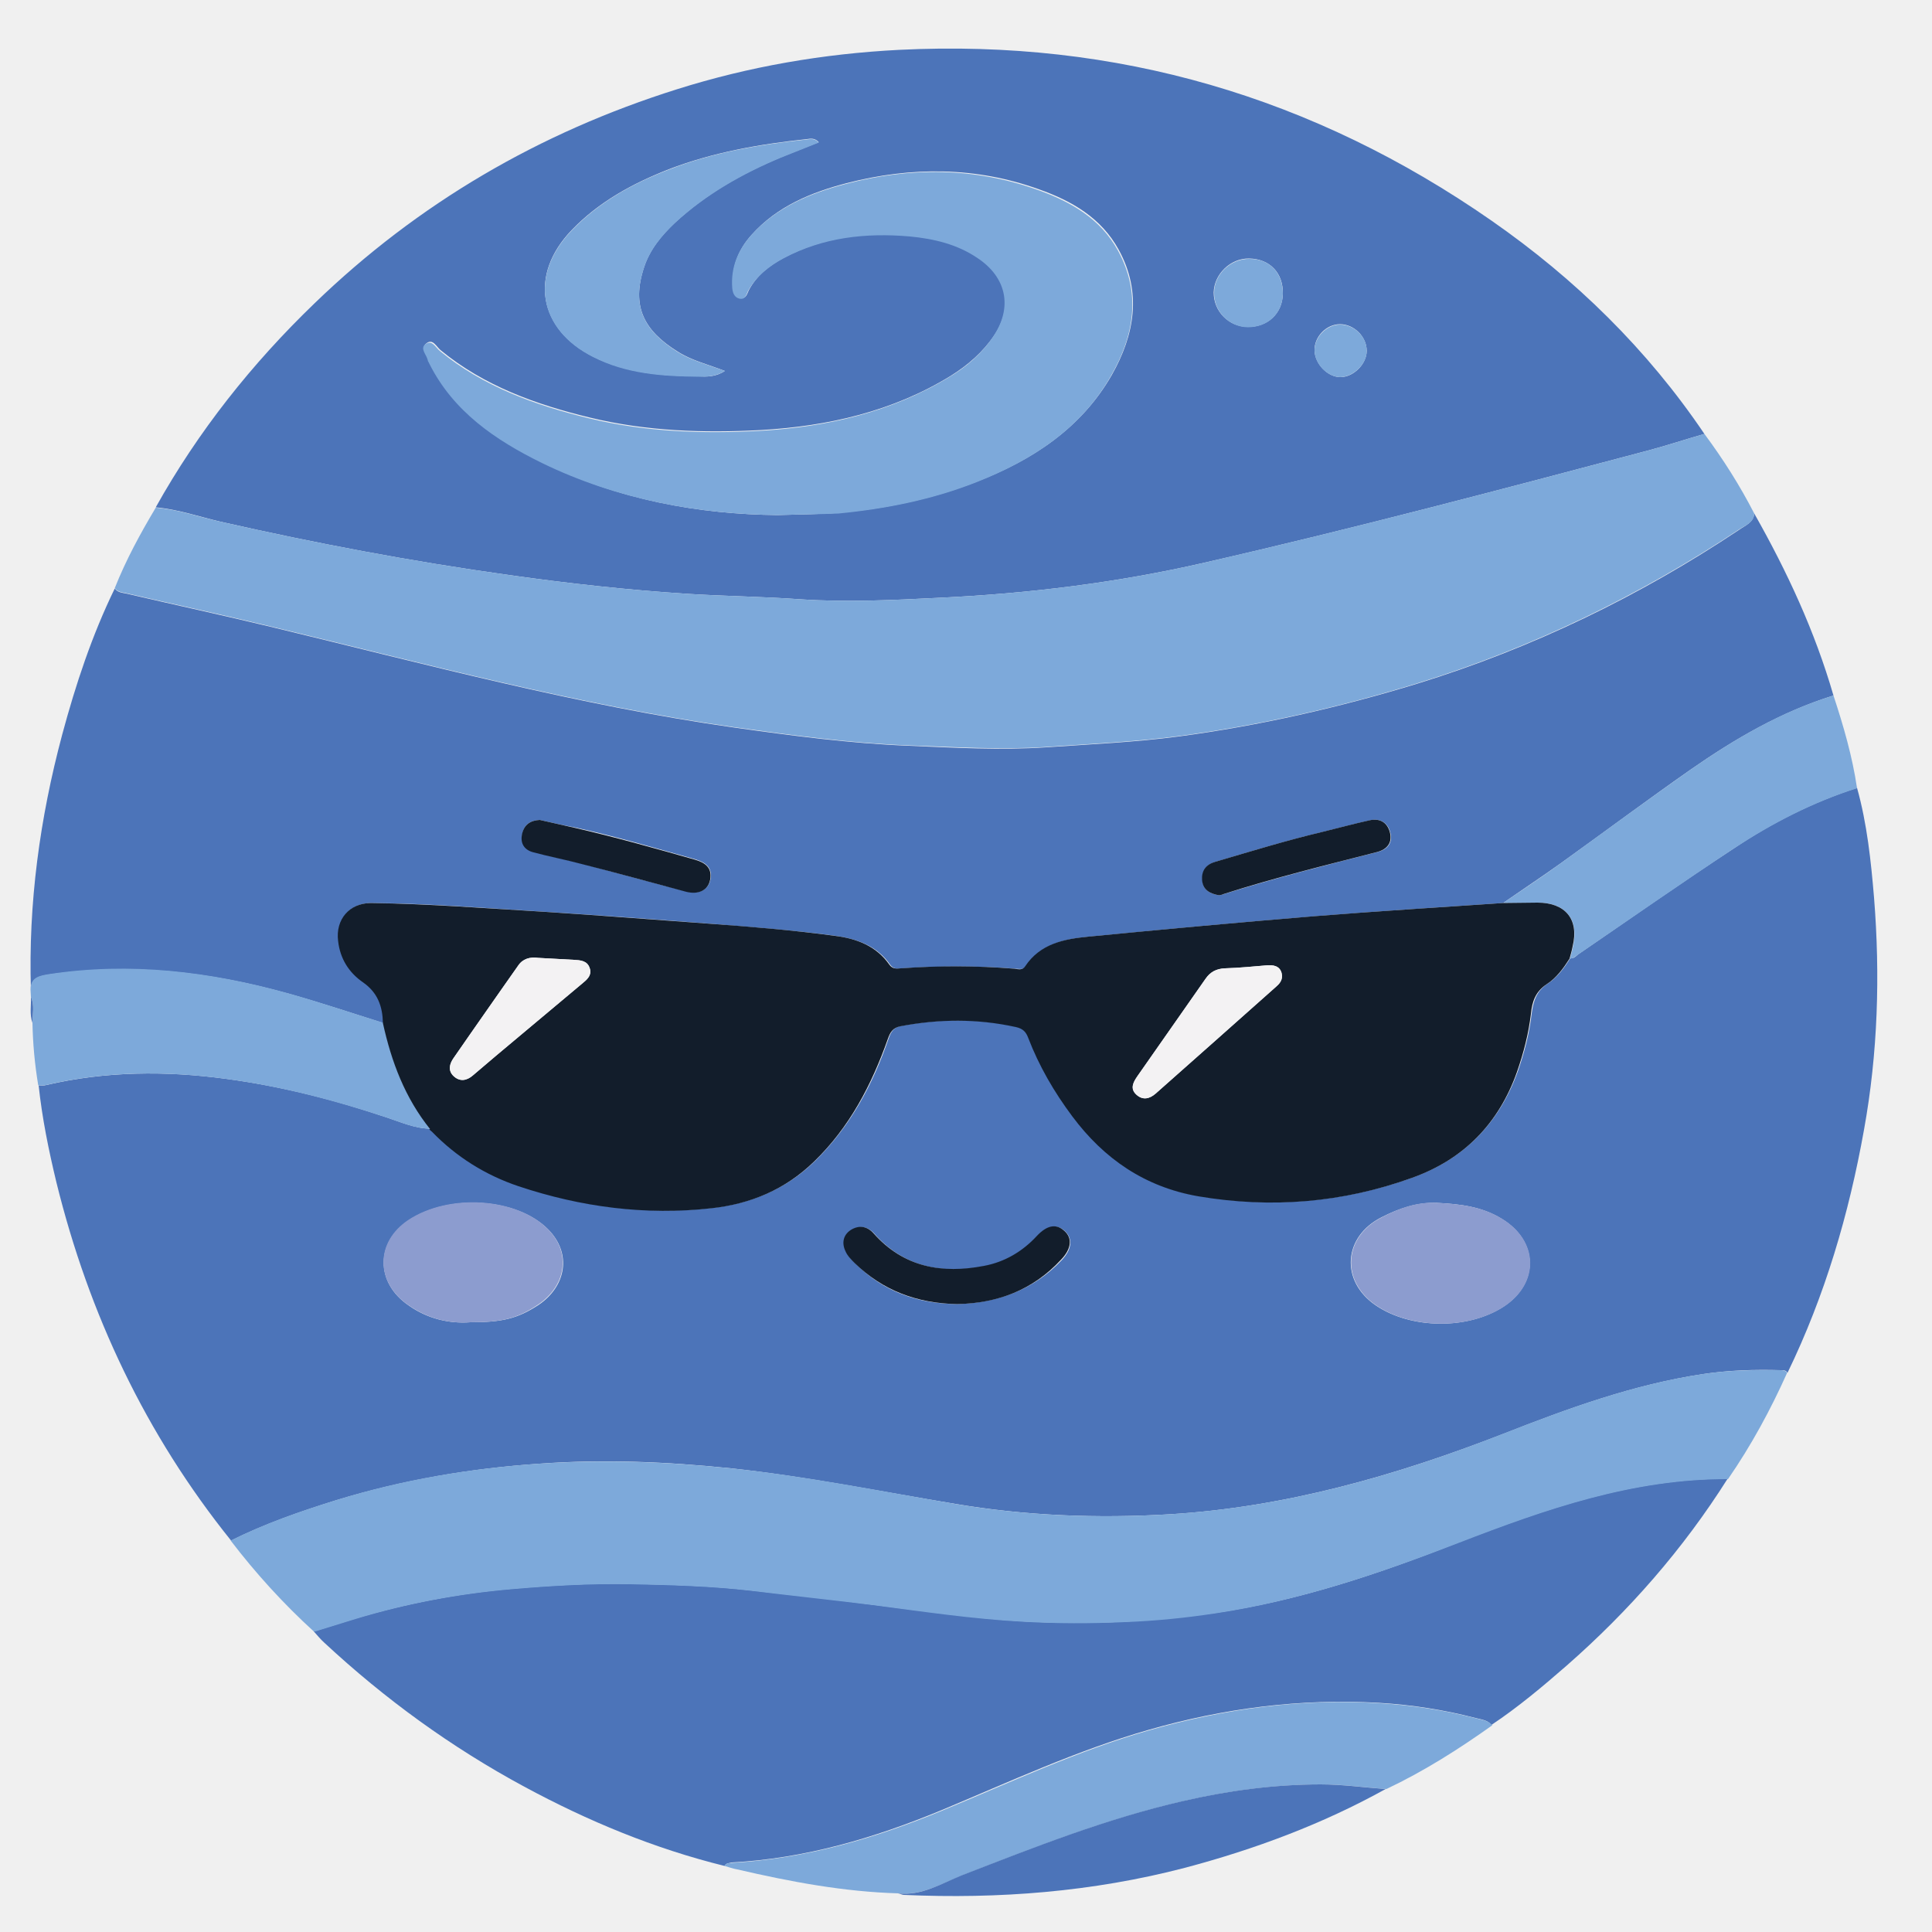
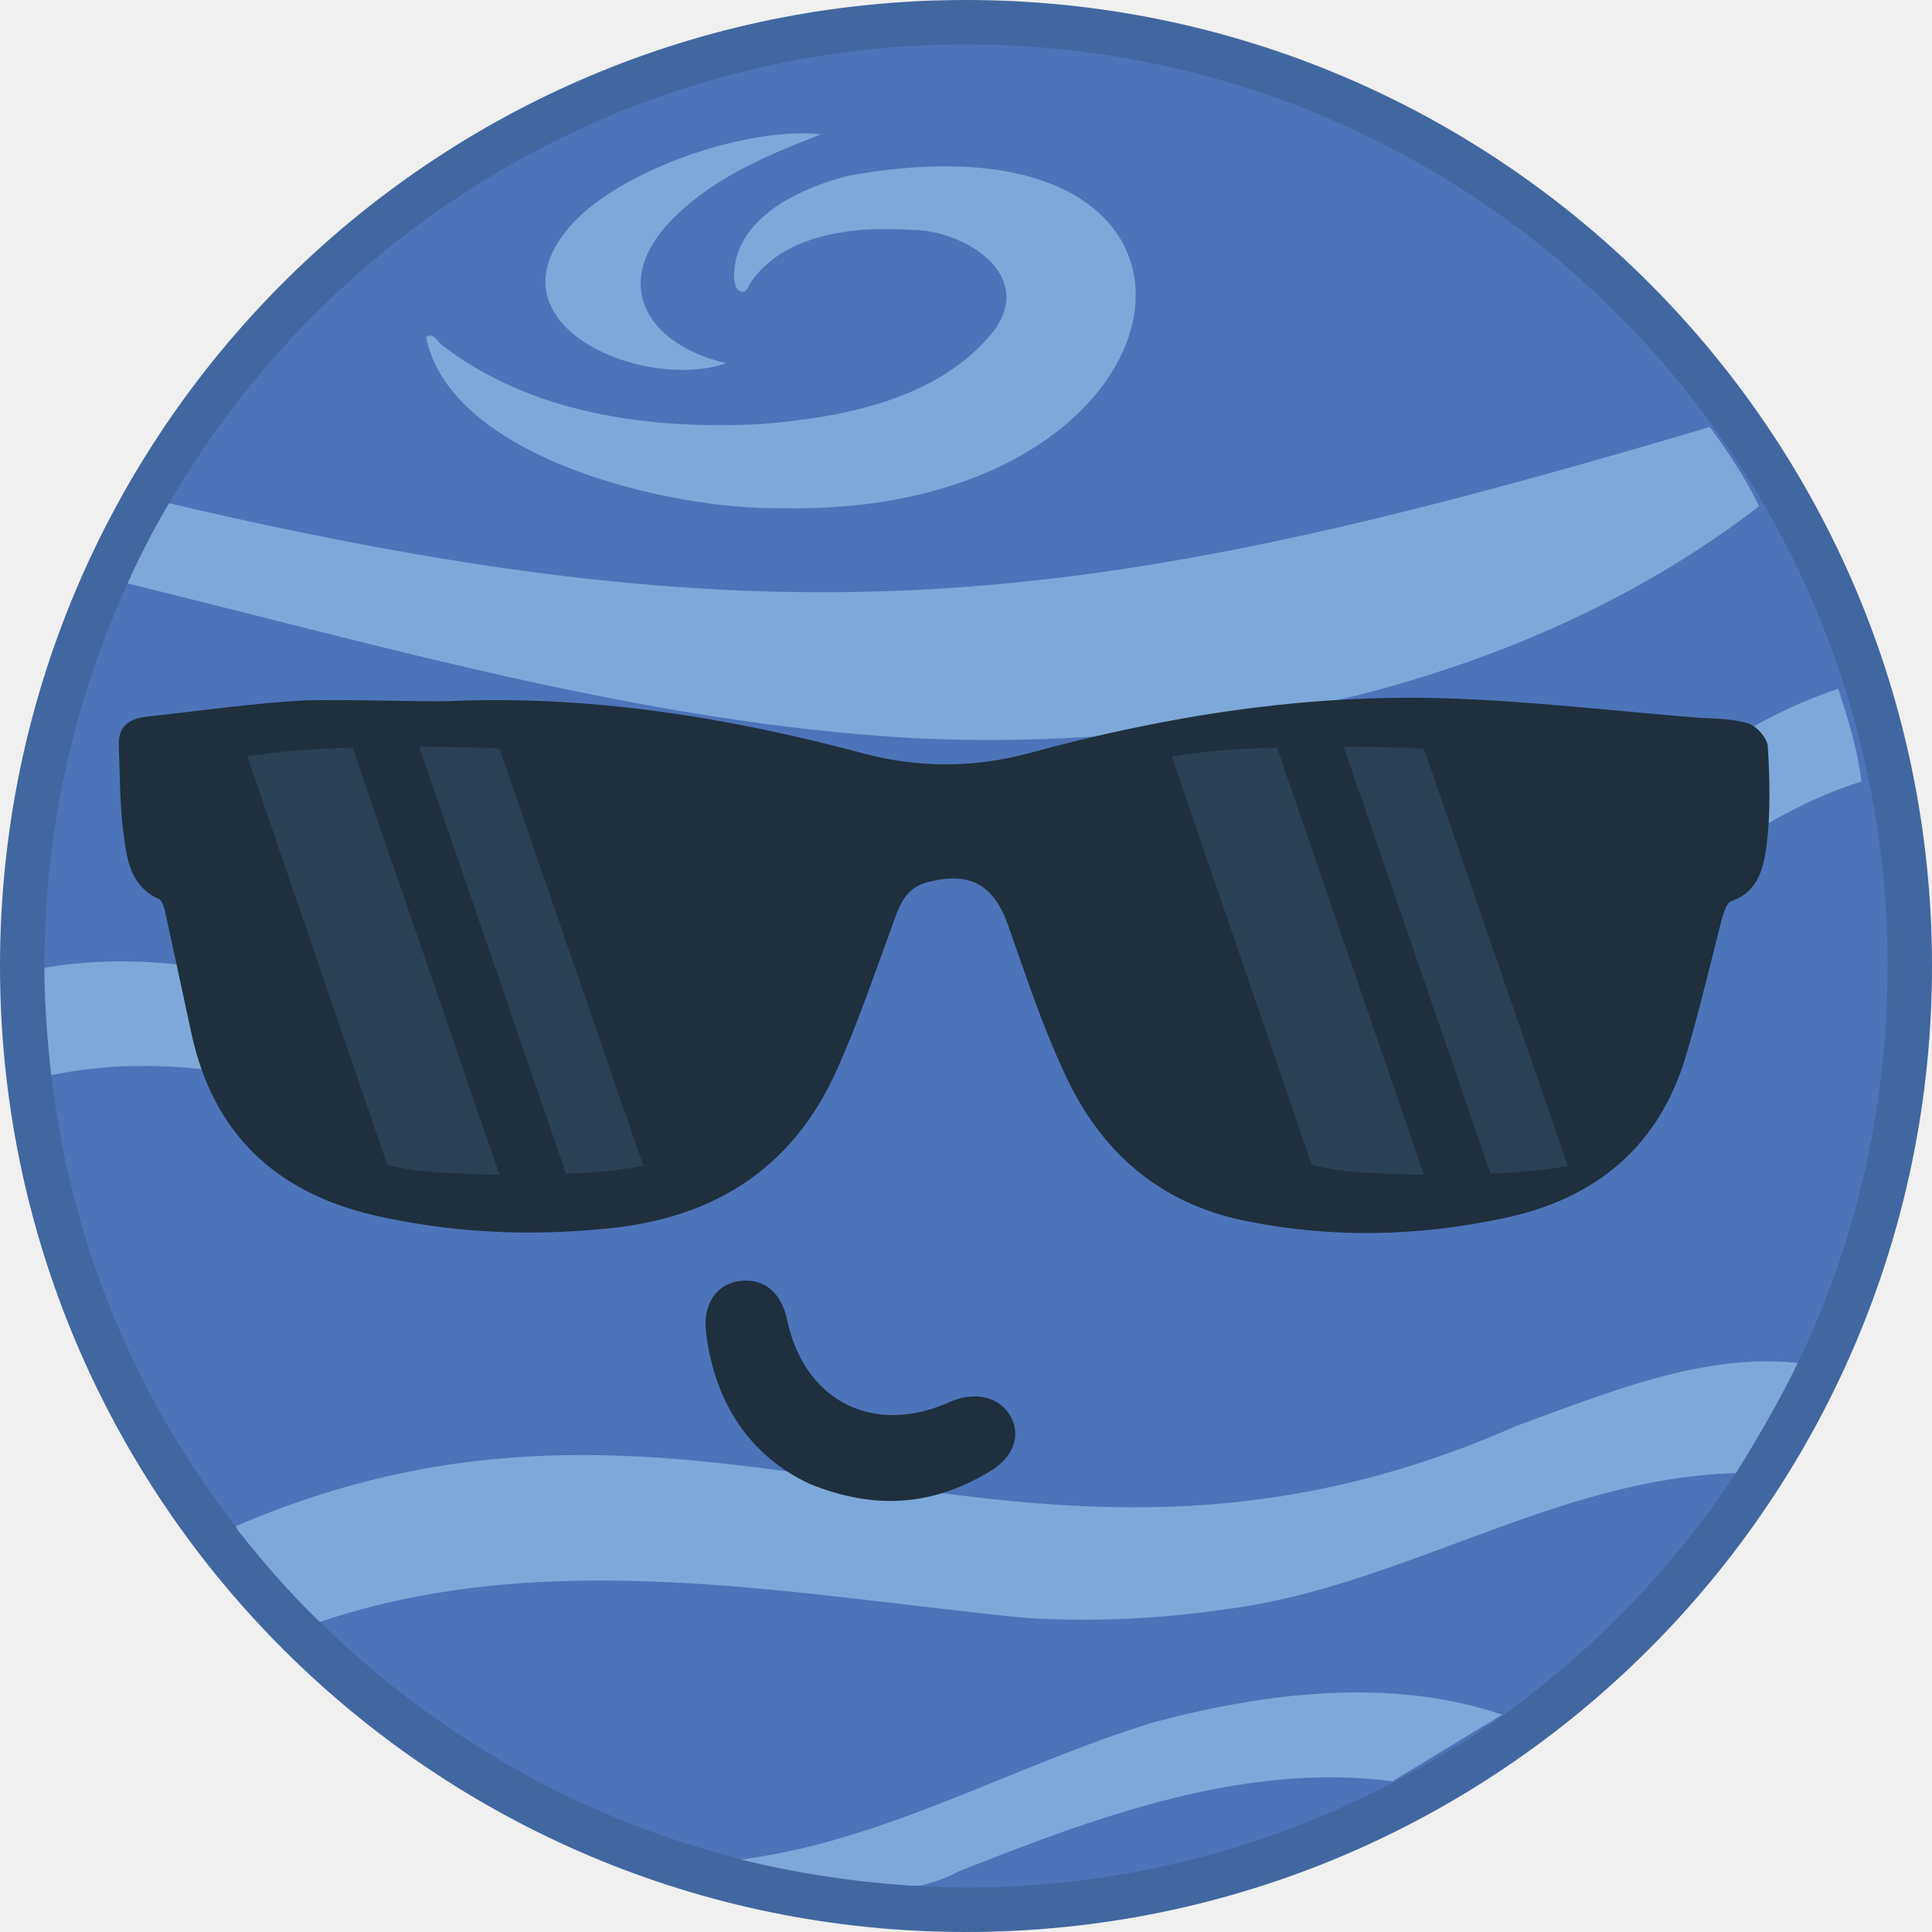
- <svg xmlns="http://www.w3.org/2000/svg" version="1.1" id="Layer_1" x="0px" y="0px" viewBox="0 0 500 500" style="enable-background:new 0 0 500 500;" xml:space="preserve">
+ <svg xmlns="http://www.w3.org/2000/svg" version="1.1" id="Layer_1" x="0px" y="0px" viewBox="0 0 200 200" style="enable-background:new 0 0 200 200;" xml:space="preserve">
  <style type="text/css">
- 	.st0{fill:#5593CE;}
- 	.st1{fill:#F58A21;}
- 	.st2{fill:#FCFBFB;}
- 	.st3{fill:#FECF3F;}
- 	.st4{fill:#F37769;}
- 	.st5{fill:#3E2A15;}
- 	.st6{fill:#FBBC1F;}
- 	.st7{fill:#FED653;}
- 	.st8{fill:#473219;}
- 	.st9{fill:#F69B84;}
- 	.st10{fill:#77D1F3;}
- 	.st11{fill:#61A143;}
- 	.st12{fill:#84C2EA;}
- 	.st13{fill:#F59892;}
- 	.st14{fill:#412F19;}
- 	.st15{fill:#FCFBFA;}
- 	.st16{fill:#E45E39;}
- 	.st17{fill:#C45234;}
- 	.st18{fill:#C45235;}
- 	.st19{fill:#F26C57;}
- 	.st20{fill:#382917;}
- 	.st21{fill:#FDFCFB;}
- 	.st22{fill:#EC8524;}
- 	.st23{fill:#F8B032;}
- 	.st24{fill:#F59B28;}
- 	.st25{fill:#F5856B;}
- 	.st26{fill:#3C2916;}
- 	.st27{fill:#FBFAF9;}
- 	.st28{fill:#67BDC6;}
- 	.st29{fill:#B1DFE5;}
- 	.st30{fill:#9DD5DD;}
- 	.st31{fill:#8BCBD5;}
- 	.st32{fill:#152732;}
- 	.st33{fill:#215D6B;}
- 	.st34{fill:#4C74B9;}
- 	.st35{fill:#7DA9DA;}
- 	.st36{fill:#121D2B;}
- 	.st37{fill:#8C9CCF;}
- 	.st38{fill:#F3F2F3;}
- 	.st39{fill:#B54C33;}
- 	.st40{fill:#D67140;}
- 	.st41{fill:#E88F53;}
- 	.st42{fill:#F8AD71;}
- 	.st43{fill:#28201B;}
- 	.st44{fill:#FCC330;}
- 	.st45{fill:#FDDC65;}
- 	.st46{fill:#F7A280;}
- 	.st47{fill:#4B331B;}
- 	.st48{fill:#EFD1B6;}
- 	.st49{fill:#F8E1C7;}
- 	.st50{fill:#C4A998;}
- 	.st51{fill:#B8A395;}
- 	.st52{fill:#8F7A6F;}
- 	.st53{fill:#162430;}
- 	.st54{fill:#FFFFFF;}
- 	.st55{fill:#939696;}
- 	.st56{fill:#FDFCFC;}
- 	.st57{fill:#B7B8B8;}
- 	.st58{fill:#929595;}
- 	.st59{fill:#F7F5F4;}
- 	.st60{fill:#939595;}
- 	.st61{fill:#949697;}
- 	.st62{fill:#D9D9D9;}
- 	.st63{fill:#261D12;}
- 	.st64{fill:#251E14;}
- 	.st65{fill:#F07F7D;}
- 	.st66{fill:#F3F1F0;}
- 	.st67{fill:#F0EEED;}
- 	.st68{fill:#F58E4E;}
- 	.st69{fill:#F8AE5E;}
- 	.st70{fill:#F9E1C0;}
- 	.st71{fill:#FAC087;}
- 	.st72{fill:#3C2613;}
- 	.st73{fill:#FBF9F9;}
+ 	.st0{fill:#8BCBD5;}
+ 	.st1{fill:#EC8524;}
+ 	.st2{fill:#FED653;}
+ 	.st3{fill:#1F2F3D;}
+ 	.st4{opacity:0.34;}
+ 	.st5{fill:#F58A21;}
+ 	.st6{fill:#D67140;}
+ 	.st7{fill:#C96E43;}
+ 	.st8{fill:#E88F53;}
+ 	.st9{fill:#B54C33;}
+ 	.st10{fill:#F8AE5E;}
+ 	.st11{fill:#FDFCFB;}
+ 	.st12{fill:#F37769;}
+ 	.st13{fill:#F58E4E;}
+ 	.st14{fill:#F9E1C0;}
+ 	.st15{fill:#FAC087;}
+ 	.st16{fill:#FBF9F9;}
+ 	.st17{fill:#4167A0;}
+ 	.st18{fill:#4C74B9;}
+ 	.st19{fill:#7DA9DA;}
+ 	.st20{opacity:0.15;fill:#7DA9DA;}
+ 	.st21{fill:#67BDC6;}
+ 	.st22{fill:#B1DFE5;}
+ 	.st23{fill:#9DD5DD;}
+ 	.st24{fill:#8FD5DC;}
+ 	.st25{fill:#45A4C1;}
+ 	.st26{fill:#77D1F3;}
+ 	.st27{fill:#4AA146;}
+ 	.st28{fill:#FCFBFA;}
+ 	.st29{fill:#FFFFFF;}
+ 	.st30{fill:#F8B032;}
+ 	.st31{fill:#F59B28;}
+ 	.st32{fill:#FBFAF9;}
+ 	.st33{fill:#C45234;}
+ 	.st34{fill:#E45E39;}
+ 	.st35{fill:#939696;}
+ 	.st36{fill:#B7B8B8;}
+ 	.st37{fill:#F05979;}
+ 	.st38{fill:#B7B8B8;stroke:#121C2B;stroke-width:6;stroke-linecap:round;stroke-linejoin:round;stroke-miterlimit:10;}
+ 	.st39{fill:#FBDE84;}
+ 	.st40{fill:#FDC478;}
+ 	.st41{fill:#D88360;}
</style>
-   <g>
+   <g id="neptune">
+     <circle id="silhouette_00000044883222519598698650000008971953887063009973_" class="st17" cx="100" cy="100" r="100" />
    <g>
+       <path class="st18" d="M195.4,100c0,14.7-3.3,28.7-9.3,41.1c-1.9,3.9-4.1,7.7-6.4,11.4c-6.6,10-15,18.6-24.7,25.5    c-0.4,0.3-0.8,0.6-1.2,0.8c-0.8,0.6-1.7,1.2-2.6,1.7c-0.5,0.3-1,0.6-1.5,0.9c-0.9,0.6-1.9,1.1-2.9,1.7    c-13.8,7.8-29.8,12.3-46.8,12.3c-1.9,0-3.8-0.1-5.6-0.2c0,0,0,0,0,0c-6.1-0.4-12.1-1.3-17.9-2.8c-16.6-4.2-31.4-12.8-43.3-24.4    c-0.1-0.1-0.1-0.1-0.2-0.2c-3-2.9-5.8-6.1-8.4-9.4c-0.1-0.2-0.2-0.3-0.3-0.5c-10.2-13.2-17-29.2-19-46.7    c-0.4-3.7-0.7-7.4-0.7-11.1V100c0-14.1,3.1-27.5,8.6-39.6c1.3-2.9,2.7-5.6,4.3-8.3C34,23.7,64.8,4.6,100,4.6    C152.7,4.6,195.4,47.3,195.4,100z" />
      <g>
-         <path class="st34" d="M480.6,203.9c2.6,9.3,3.6,18.9,4.4,28.4c1.6,20.1,1,40.2-2.6,60.1c-3.9,21.8-10.1,42.9-19.8,62.9     c-0.4-0.7-1-0.7-1.7-0.7c-6.7-0.2-13.4,0-20.1,1c-18,2.7-35,8.9-51.8,15.5c-27.8,10.8-56.4,19-86.4,20.8     c-18.5,1.1-37.1,0.4-55.4-2.7c-19.3-3.2-38.5-7.1-58-9.2c-16.5-1.7-33-2.4-49.5-1.2c-17.9,1.2-35.4,4.2-52.5,9.4     c-9.3,2.9-18.6,6.1-27.4,10.5c-22.1-27.5-36.8-58.6-45.2-92.7c-2-8.3-3.7-16.6-4.6-25.1c0.7,0,1.3,0.1,2-0.1     c15.4-3.6,31-3.7,46.5-1.6c14.2,1.9,28,5.4,41.6,10c3.7,1.2,7.4,2.9,11.4,2.9c0,0-0.2,0.1-0.2,0.1c0.2,0.2,0.5,0.4,0.7,0.6     c6.3,6.5,13.7,11.2,22.4,14.1c16.2,5.4,32.9,7.6,49.9,5.7c10.1-1.1,19.2-4.9,26.6-12.1c9.2-9,15-19.9,19.1-31.8     c0.6-1.7,1.3-2.8,3.2-3.2c10-1.9,19.9-2,29.9,0.2c1.8,0.4,2.6,1.2,3.2,2.8c2.8,7.3,6.7,14,11.4,20.3c8.2,11,18.8,18.4,32.6,20.7     c18.9,3.2,37.4,1.7,55.4-4.8c13.3-4.8,22.3-14.1,27.1-27.4c1.7-4.9,3-9.8,3.6-15c0.4-3.1,1.2-5.8,4.1-7.7     c2.5-1.6,4.3-4.1,5.9-6.6c0.9,0.1,1.4-0.5,2-1c13.4-9.2,26.8-18.6,40.4-27.5C458.5,213,469.1,207.6,480.6,203.9z M121.7,342.2     c8.2,0,12.2-0.9,17.7-4.5c7.1-4.8,8.7-13.3,2.4-19.6c-8.1-8.1-25.6-9.2-36-2.3c-8.6,5.7-8.7,16.1-0.1,22     C110.6,341.3,116.3,342.6,121.7,342.2z M371.9,311.3c-5.1-0.2-9.8,1.4-14.3,3.7c-10,5-10.8,16.5-1.6,22.8     c9.1,6.2,23.9,6.4,33.2,0.3c9.2-6.1,8.9-17-0.6-22.7C383.4,312.2,377.7,311.6,371.9,311.3z M247.7,337.5     c10.4-0.3,19.7-3.6,27.1-11.4c2.6-2.8,2.9-5.5,0.8-7.5c-2.1-1.9-4.5-1.4-7.1,1.4c-3.7,3.9-8.3,6.7-13.6,7.7     c-11,2.1-20.9,0.3-28.6-8.4c-1.7-1.9-3.8-2.3-5.9-0.9c-2.1,1.3-2.4,3.4-1.4,5.5c0.5,1.2,1.5,2.2,2.4,3.1     C228.4,334.1,237.3,337.4,247.7,337.5z" />
-         <path class="st34" d="M40.3,131.3c11-19.7,24.9-37.2,41.1-52.8c26.8-25.9,58.2-44.2,93.8-55.4c18.7-5.9,37.9-9.2,57.5-10.2     C289,10.1,340,25.1,386,57.1c21.7,15.1,40.3,33.3,55.1,55.2c-4.9,1.4-9.7,3-14.6,4.3c-38.1,10.1-76.2,20.2-114.7,29     c-22.6,5.2-45.5,8-68.6,9.1c-12,0.6-24,1.2-36,0.4c-9.7-0.7-19.4-0.8-29-1.4c-15.6-1-31.1-2.7-46.6-4.9     c-25.1-3.5-49.9-8.2-74.6-13.8C51.5,133.7,46,131.8,40.3,131.3z M201.2,133.3c6.5-0.2,11.3-0.2,16-0.6     c12.3-1.1,24.2-3.6,35.7-8.1c14.4-5.6,26.9-13.8,34.8-27.5c5.9-10.4,7.9-21.4,1.8-32.5c-4.5-8.2-12.1-12.6-20.6-15.6     c-16.4-5.9-33.1-5.9-49.8-1.6c-9.2,2.4-18,6-24.6,13.4c-3.5,3.9-5.2,8.3-4.8,13.5c0.1,1.2,0.5,2.5,1.9,2.8c1.5,0.3,1.7-1,2.2-2     c2-3.8,5.3-6.4,9.1-8.4c10.3-5.5,21.4-6.7,32.8-5.7c6.2,0.5,12.2,2,17.5,5.6c7.5,5,9.1,12.7,4.1,20.2c-2.9,4.3-6.8,7.7-11.3,10.5     c-15,9.2-31.7,13-49.1,14c-14.8,0.8-29.6,0.3-44.1-3.2c-14.1-3.4-27.5-8.2-38.8-17.5c-1.1-0.9-2-3.1-3.7-1.7     c-1.5,1.2,0.2,2.8,0.6,4.1c0.1,0.3,0.3,0.6,0.4,0.9c6.3,12.4,17.2,19.9,29.1,25.7C159.9,129.4,181.1,133.1,201.2,133.3z      M187.6,96c-4.4-1.7-8.6-2.7-12.2-5c-8.7-5.4-12.1-11.7-8.7-21.9c1.5-4.6,4.6-8.3,8-11.5c8-7.4,17.3-12.7,27.4-16.9     c3.2-1.3,6.4-2.6,9.8-3.9c-1.1-1.2-2.2-0.9-3.1-0.8c-12.2,1.3-24.2,3.4-35.7,7.8c-9.4,3.7-18.1,8.4-25.2,15.8     c-11,11.5-8.6,25.5,5.6,32.7c8.6,4.3,17.9,5,27.3,5.1C182.8,97.5,185.2,97.6,187.6,96z M332,76c0.1-5.4-3.4-9-8.7-9.1     c-4.9-0.1-9.1,4.1-9.2,8.8c0,4.9,3.9,8.8,8.7,8.9C328.1,84.7,331.9,81.1,332,76z M346.9,97.6c3.4,0,6.8-3.4,6.8-6.8     c0-3.7-3.3-6.9-6.9-6.9c-3.6,0-6.7,3.3-6.6,6.8C340.3,94.2,343.6,97.6,346.9,97.6z" />
-         <path class="st34" d="M454,132.9c8.5,15,15.7,30.5,20.5,47.1c-13.5,4.2-25.5,11.2-37,19.2c-11.3,7.9-22.4,16.2-33.7,24.3     c-4.9,3.5-9.9,6.8-14.8,10.2c-16.2,1.1-32.3,2.1-48.5,3.4c-19.6,1.6-39.1,3.4-58.6,5.3c-6.3,0.6-12.5,1.8-16.4,7.7     c-0.7,1-1.8,0.6-2.8,0.6c-9.8-0.8-19.6-0.7-29.4-0.1c-1.1,0.1-2.1,0.2-2.9-0.9c-3.4-4.9-8.5-6.7-14.1-7.5     c-11-1.5-22.1-2.3-33.2-3.2c-13.9-1.1-27.7-2.1-41.6-3c-15.1-0.9-30.1-2.2-45.3-2.3c-5.6-0.1-9.1,4.2-8.5,9.8     c0.5,4.5,2.8,8.2,6.4,10.7c3.9,2.7,5.1,6.3,5.2,10.6c-8.2-2.6-16.3-5.3-24.5-7.6c-20.3-5.7-40.9-8.1-62-5c-2.5,0.4-4.8,0.8-4.8,4     c-0.7-22.4,2.3-44.4,8.1-66.1c3.5-13,7.7-25.7,13.6-37.8c0.7,1,1.9,1.1,2.9,1.3c12.5,2.9,24.9,5.6,37.4,8.6     c39.8,9.6,79.4,20.3,120.1,26.1c14.9,2.1,29.9,4.1,45,4.7c11.9,0.5,23.7,1.2,35.7,0.4c11.4-0.8,22.9-1.3,34.2-2.8     c21-2.8,41.6-7.5,61.9-13.7c29.7-9.2,57.4-22.6,83.2-39.8C451.6,136,453.8,135.3,454,132.9z M315.5,231.7     c0.3-0.1,0.8-0.1,1.2-0.3c13.1-4.1,26.4-7.5,39.8-10.9c2.7-0.7,4-2.4,3.3-5.1c-0.7-2.6-2.7-3.7-5.3-3.1c-4.1,0.9-8.1,2-12.2,3     c-9.3,2.2-18.5,5-27.6,7.7c-2.5,0.7-3.7,2.3-3.5,4.8C311.3,230.3,313.1,231.3,315.5,231.7z M139.7,212.2     c-2.4,0.1-4.1,1.2-4.5,3.6c-0.4,2.4,0.7,4.1,3,4.7c4.1,1.1,8.3,1.9,12.4,3c9,2.4,18,4.9,27.1,7.2c3.2,0.8,5.7-0.4,6.2-3.2     c0.5-3-1.3-4.3-3.9-5.1c-10.3-2.9-20.5-5.9-30.9-8.2C145.9,213.6,142.7,212.9,139.7,212.2z" />
-         <path class="st34" d="M187.5,482.9c-18.2-4.5-35.3-11.6-51.8-20.5c-18.9-10.2-36.1-22.7-51.8-37.3c-1-0.9-1.8-1.9-2.7-2.9     c3.6-1.1,7.1-2.2,10.7-3.3c13.1-3.9,26.6-6.5,40.2-7.7c10.3-0.9,20.7-1.5,31-1.3c10.4,0.2,20.9,0.5,31.3,1.7     c10.5,1.2,21,2.3,31.5,3.7c12.9,1.6,25.7,3.5,38.7,4.3c8.8,0.5,17.6,0.5,26.4,0.1c7.9-0.4,15.8-1.2,23.7-2.3     c21.7-3.2,42.4-10.2,62.7-18.2c22.5-8.7,45.1-16.6,69.7-16.5c-11.5,18.2-25.5,34.2-41.7,48.4c-6.2,5.4-12.5,10.7-19.4,15.3     c-1.1-1.3-2.7-1.4-4.2-1.8c-8.1-2.1-16.4-3.4-24.8-3.9c-20.3-1.2-40.3,1.4-59.8,7c-18.5,5.3-35.9,13.4-53.6,20.8     c-17.4,7.2-35.3,12.5-54.3,13.5C188.8,482.2,187.9,482.1,187.5,482.9z" />
-         <path class="st35" d="M454,132.9c-0.1,2.4-2.4,3.1-3.9,4.1c-25.8,17.1-53.5,30.6-83.2,39.8c-20.2,6.2-40.8,10.9-61.9,13.7     c-11.4,1.5-22.8,2-34.2,2.8c-11.9,0.8-23.8,0-35.7-0.4c-15.1-0.6-30-2.6-45-4.7c-40.7-5.8-80.3-16.5-120.1-26.1     c-12.4-3-24.9-5.7-37.4-8.6c-1-0.2-2.2-0.3-2.9-1.3c2.9-7.3,6.6-14.1,10.6-20.8c5.7,0.4,11.2,2.4,16.7,3.6     c24.7,5.6,49.6,10.3,74.6,13.8c15.5,2.2,31,3.9,46.6,4.9c9.7,0.6,19.4,0.7,29,1.4c12.1,0.8,24,0.2,36-0.4     c23.1-1.1,46-3.9,68.6-9.1c38.4-8.8,76.6-18.9,114.7-29c4.9-1.3,9.7-2.9,14.6-4.3C446,118.9,450.3,125.7,454,132.9z" />
-         <path class="st35" d="M447.2,382.8c-24.6-0.1-47.2,7.8-69.7,16.5c-20.4,7.9-41,14.9-62.7,18.2c-7.8,1.2-15.7,2-23.7,2.3     c-8.8,0.4-17.6,0.4-26.4-0.1c-13-0.7-25.8-2.6-38.7-4.3c-10.5-1.3-21-2.4-31.5-3.7c-10.4-1.2-20.9-1.5-31.3-1.7     c-10.3-0.2-20.7,0.4-31,1.3c-13.6,1.2-27.1,3.7-40.2,7.7c-3.6,1.1-7.2,2.2-10.7,3.3c-7.9-7.2-15.1-15.1-21.6-23.6     c8.8-4.4,18-7.6,27.4-10.5c17.1-5.3,34.7-8.2,52.5-9.4c16.6-1.1,33-0.5,49.5,1.2c19.5,2,38.7,5.9,58,9.2     c18.3,3.1,36.9,3.8,55.4,2.7c30-1.8,58.5-9.9,86.4-20.8c16.8-6.6,33.8-12.8,51.8-15.5c6.7-1,13.4-1.1,20.1-1     c0.7,0,1.3,0.1,1.7,0.7C458.2,364.9,453.2,374.1,447.2,382.8z" />
-         <path class="st35" d="M187.5,482.9c0.4-0.8,1.3-0.7,2-0.8c19-1.1,36.9-6.3,54.3-13.5c17.7-7.3,35.1-15.5,53.6-20.8     c19.6-5.6,39.5-8.3,59.8-7c8.3,0.5,16.6,1.8,24.8,3.9c1.4,0.4,3.1,0.5,4.2,1.8c-8.7,6.2-17.7,11.9-27.4,16.5     c-5.6-0.4-11.2-1.2-16.8-1.2c-12,0-23.9,1.6-35.6,4.3c-19.7,4.5-38.5,11.9-57.2,19.2c-5.4,2.1-10.5,5.3-16.6,4.7     c-14.2-0.4-28-3-41.8-6.2C189.6,483.6,188.6,483.2,187.5,482.9z" />
-         <path class="st35" d="M7.9,256.1c0-3.2,2.3-3.6,4.8-4c21-3.2,41.6-0.7,62,5c8.2,2.3,16.4,5.1,24.5,7.6c2.2,10,5.7,19.3,12.2,27.4     c-4.1,0-7.7-1.7-11.4-2.9c-13.6-4.5-27.4-8.1-41.6-10c-15.6-2.1-31.1-2-46.5,1.6c-0.6,0.1-1.3,0.1-2,0.1     c-0.9-5.4-1.4-10.8-1.5-16.2c0-2.2,0.6-4.5-0.4-6.7C8,257.4,7.9,256.7,7.9,256.1z" />
-         <path class="st35" d="M389,233.7c5-3.4,10-6.7,14.8-10.2c11.2-8.1,22.3-16.3,33.7-24.3c11.5-8,23.5-15.1,37-19.2     c2.6,7.9,4.9,15.8,6.1,24c-11.4,3.6-22,9.1-31.9,15.6c-13.6,9-26.9,18.3-40.4,27.5c-0.6,0.4-1.2,1-2,1c0.3-1.1,0.6-2.1,0.8-3.2     c1.6-6.9-1.9-11.3-9.1-11.3C394.9,233.7,391.9,233.7,389,233.7z" />
-         <path class="st34" d="M232.4,490c6.2,0.7,11.3-2.6,16.6-4.7c18.8-7.3,37.5-14.7,57.2-19.2c11.7-2.7,23.6-4.3,35.6-4.3     c5.6,0,11.2,0.8,16.8,1.2c-16.4,9.1-33.9,15.6-52,20.4c-23.8,6.2-48.1,8.1-72.7,7C233.5,490.4,233,490.1,232.4,490z" />
-         <path class="st34" d="M8,258c1,2.2,0.4,4.5,0.4,6.7C7.6,262.5,8.1,260.2,8,258z" />
-         <path class="st36" d="M389,233.7c3,0,6-0.1,8.9-0.1c7.2,0,10.8,4.3,9.1,11.3c-0.2,1.1-0.5,2.1-0.8,3.2c-1.6,2.5-3.4,5-5.9,6.6     c-2.9,1.9-3.8,4.5-4.1,7.7c-0.6,5.1-1.9,10.1-3.6,15c-4.7,13.3-13.7,22.6-27.1,27.4c-18,6.5-36.5,8-55.4,4.8     c-13.8-2.4-24.4-9.7-32.6-20.7c-4.7-6.3-8.6-13-11.4-20.3c-0.6-1.6-1.4-2.4-3.2-2.8c-10-2.2-19.9-2.1-29.9-0.2     c-1.9,0.4-2.6,1.5-3.2,3.2c-4.2,11.9-9.9,22.9-19.1,31.8c-7.4,7.2-16.4,11-26.6,12.1c-17,1.9-33.7-0.3-49.9-5.7     c-8.6-2.9-16.1-7.6-22.4-14.1c-0.2-0.2-0.5-0.4-0.7-0.6c0,0,0.2-0.1,0.2-0.1c-6.5-8.1-10-17.4-12.2-27.4     c-0.1-4.3-1.3-7.9-5.2-10.6c-3.6-2.5-5.9-6.1-6.4-10.7c-0.7-5.5,2.9-9.8,8.5-9.8c15.1,0.2,30.2,1.4,45.3,2.3     c13.9,0.9,27.7,2,41.6,3c11.1,0.8,22.2,1.7,33.2,3.2c5.6,0.7,10.7,2.6,14.1,7.5c0.8,1.1,1.8,1,2.9,0.9c9.8-0.7,19.6-0.7,29.4,0.1     c0.9,0.1,2.1,0.5,2.8-0.6c3.9-5.9,10.1-7.1,16.4-7.7c19.5-1.9,39.1-3.7,58.6-5.3C356.6,235.8,372.8,234.8,389,233.7z      M331.8,252.5c-0.2-2-1.4-2.8-3.6-2.7c-3.7,0.3-7.5,0.7-11.2,0.8c-2.2,0.1-3.8,0.9-5,2.7c-5.9,8.4-11.8,16.9-17.7,25.3     c-1.1,1.6-1.8,3.2-0.2,4.7c1.7,1.5,3.4,1.1,5-0.3c10.4-9.2,20.7-18.4,31.1-27.6C331,254.7,331.8,253.9,331.8,252.5z M139.3,247.9     c-2.1-0.3-4,0.2-5.2,2c-5.6,8-11.2,15.9-16.7,23.9c-1.1,1.6-1.5,3.3,0,4.7c1.6,1.5,3.4,1.2,5-0.2c2-1.7,4-3.4,6-5.1     c7.4-6.2,14.8-12.4,22.2-18.6c1.2-1,2.7-2.2,2-4.1c-0.6-1.9-2.4-2-4.1-2.1C145.4,248.2,142.4,248.1,139.3,247.9z" />
-         <path class="st37" d="M121.7,342.2c-5.4,0.4-11-0.9-16.1-4.5c-8.5-5.9-8.5-16.3,0.1-22c10.5-6.9,27.9-5.8,36,2.3     c6.3,6.3,4.7,14.8-2.4,19.6C133.8,341.3,129.8,342.2,121.7,342.2z" />
-         <path class="st37" d="M371.9,311.3c5.8,0.3,11.6,0.9,16.8,4.1c9.5,5.7,9.8,16.6,0.6,22.7c-9.3,6.1-24.1,5.9-33.2-0.3     c-9.2-6.3-8.4-17.8,1.6-22.8C362.1,312.7,366.7,311,371.9,311.3z" />
-         <path class="st36" d="M247.7,337.5c-10.4-0.2-19.2-3.5-26.5-10.6c-0.9-0.9-1.9-1.9-2.4-3.1c-1-2.1-0.6-4.2,1.4-5.5     c2.1-1.3,4.2-1,5.9,0.9c7.8,8.8,17.7,10.5,28.6,8.4c5.3-1,9.9-3.7,13.6-7.7c2.6-2.8,5-3.3,7.1-1.4c2.2,1.9,1.9,4.7-0.8,7.5     C267.3,333.9,258.1,337.3,247.7,337.5z" />
-         <path class="st35" d="M111.2,292.1c0.2,0.2,0.5,0.4,0.7,0.6C111.7,292.5,111.4,292.3,111.2,292.1z" />
-         <path class="st35" d="M201.2,133.3c-20.1-0.2-41.3-3.9-61-13.5c-12-5.9-22.9-13.3-29.1-25.7c-0.1-0.3-0.4-0.6-0.4-0.9     c-0.3-1.4-2.1-3-0.6-4.1c1.7-1.3,2.6,0.8,3.7,1.7c11.3,9.3,24.8,14.1,38.8,17.5c14.5,3.5,29.3,4,44.1,3.2c17.3-1,34-4.8,49.1-14     c4.5-2.7,8.4-6.1,11.3-10.5c5-7.5,3.4-15.2-4.1-20.2c-5.3-3.6-11.3-5-17.5-5.6c-11.4-1-22.5,0.2-32.8,5.7c-3.7,2-7,4.6-9.1,8.4     c-0.5,1-0.7,2.3-2.2,2c-1.4-0.3-1.8-1.6-1.9-2.8c-0.4-5.2,1.4-9.6,4.8-13.5c6.6-7.4,15.4-11,24.6-13.4     c16.7-4.4,33.4-4.3,49.8,1.6c8.4,3,16.1,7.4,20.6,15.6c6.1,11.1,4.2,22.1-1.8,32.5c-7.8,13.7-20.4,21.8-34.8,27.5     c-11.4,4.5-23.4,6.9-35.7,8.1C212.4,133.1,207.7,133.1,201.2,133.3z" />
-         <path class="st35" d="M187.6,96c-2.4,1.5-4.8,1.5-6.8,1.5c-9.4-0.1-18.7-0.7-27.3-5.1c-14.2-7.1-16.6-21.2-5.6-32.7     c7.1-7.4,15.8-12.2,25.2-15.8c11.5-4.5,23.5-6.5,35.7-7.8c0.9-0.1,2-0.4,3.1,0.8c-3.4,1.4-6.6,2.6-9.8,3.9     c-10,4.2-19.4,9.5-27.4,16.9c-3.4,3.2-6.5,6.9-8,11.5c-3.4,10.2,0,16.4,8.7,21.9C178.9,93.3,183.2,94.4,187.6,96z" />
-         <path class="st35" d="M332,76c-0.1,5.1-3.8,8.7-9.1,8.7c-4.8-0.1-8.7-4-8.7-8.9c0-4.8,4.3-8.9,9.2-8.8C328.6,67,332,70.6,332,76z     " />
-         <path class="st35" d="M346.9,97.6c-3.3,0-6.6-3.3-6.7-6.8c-0.1-3.5,3.1-6.8,6.6-6.8c3.7,0,7,3.2,6.9,6.9     C353.7,94.2,350.3,97.5,346.9,97.6z" />
-         <path class="st36" d="M315.5,231.7c-2.4-0.4-4.2-1.4-4.4-3.9c-0.2-2.5,1-4.1,3.5-4.8c9.2-2.7,18.3-5.5,27.6-7.7     c4.1-1,8.1-2.1,12.2-3c2.7-0.6,4.6,0.5,5.3,3.1c0.7,2.7-0.7,4.4-3.3,5.1c-13.3,3.4-26.7,6.7-39.8,10.9     C316.3,231.6,315.8,231.6,315.5,231.7z" />
-         <path class="st36" d="M139.7,212.2c3.1,0.7,6.2,1.4,9.3,2.1c10.4,2.4,20.7,5.3,30.9,8.2c2.7,0.8,4.4,2.1,3.9,5.1     c-0.5,2.8-3,4-6.2,3.2c-9-2.4-18-4.9-27.1-7.2c-4.1-1.1-8.3-1.9-12.4-3c-2.4-0.6-3.5-2.3-3-4.7     C135.6,213.4,137.3,212.3,139.7,212.2z" />
-         <path class="st38" d="M331.8,252.5c0,1.4-0.8,2.2-1.6,2.9c-10.3,9.2-20.7,18.4-31.1,27.6c-1.6,1.4-3.4,1.8-5,0.3     c-1.7-1.5-0.9-3.1,0.2-4.7c5.9-8.4,11.8-16.9,17.7-25.3c1.2-1.7,2.8-2.6,5-2.7c3.7-0.1,7.5-0.5,11.2-0.8     C330.4,249.7,331.6,250.6,331.8,252.5z" />
-         <path class="st38" d="M139.3,247.9c3.1,0.2,6.2,0.3,9.2,0.5c1.7,0.1,3.4,0.2,4.1,2.1c0.7,2-0.8,3.1-2,4.1     c-7.4,6.2-14.8,12.4-22.2,18.6c-2,1.7-4,3.4-6,5.1c-1.6,1.4-3.4,1.7-5,0.2c-1.5-1.4-1.1-3.2,0-4.7c5.6-8,11.1-16,16.7-23.9     C135.3,248.1,137.2,247.6,139.3,247.9z" />
+         <path class="st19" d="M182.1,52.4c-24.2,18.7-57.4,25.5-87.8,24c-27.6-1.6-54.5-9.5-81.1-16c1.3-2.9,2.7-5.6,4.3-8.3     c64.9,15.2,96.2,10.9,159.5-7.9C178.9,46.8,180.7,49.5,182.1,52.4z" />
+         <path class="st19" d="M186.1,141.1c-1.9,3.9-4.1,7.7-6.4,11.4c-18.7,0.5-34.6,11.8-52.9,14.1c-6.8,1-13.6,1.3-20.5,0.9     c-24.3-2.4-49.4-7.6-73.2,0.4c-3-2.9-5.8-6.1-8.4-9.4c-0.1-0.2-0.2-0.3-0.3-0.5c49.4-21.3,80.3,12.7,132.6-10.4     C166.1,144.3,176.3,140,186.1,141.1z" />
+         <path class="st19" d="M44.7,116.1c-12.8-3.7-26-7.6-39.4-4.8c-0.4-3.7-0.7-7.4-0.7-11.1c0.2,0,0.3-0.1,0.5-0.1     c11.9-1.9,23.5,1.2,34.7,5C40.7,109.2,42.1,112.9,44.7,116.1z" />
+         <path class="st19" d="M156,92.8c11.4-7.2,21.3-17.2,34.3-21.5c1,3.1,2,6.3,2.4,9.6c-11.2,3.5-20,11.8-29.8,17.7     C165,92.7,160.5,92.4,156,92.8z" />
+         <path class="st19" d="M80.7,52.6c-10.9,0.2-34-5-36.6-17.7c0.7-0.5,1.1,0.3,1.5,0.7c9.3,7.3,21.8,8.9,33.2,8.3     c8.6-0.7,18.6-2.6,24.2-9.8c4.1-5.9-3.4-10.3-8.6-10.3c-5.8-0.4-13.3,0.3-16.8,5.6c-0.2,0.4-0.3,0.9-0.9,0.8     C76.2,30,76.1,29.5,76,29c-0.3-6.3,6.7-9.5,11.8-10.8C131.8,10.2,125,53.7,80.7,52.6z" />
+         <path class="st19" d="M75.2,37.6c-8.7,3-25.4-4.1-15.9-14.5c5.3-5.7,18.2-10,25.7-9.2c-5.4,2.1-10.7,4.3-14.9,8.3     C63,28.9,66.6,35.6,75.2,37.6z" />
      </g>
+       <path class="st19" d="M155.5,177.5C155.5,177.5,155.6,177.5,155.5,177.5c-11.5-3.9-24.5-2.3-36.1,0.8    c-14.4,4.4-27.8,12.3-42.7,14.2c5.7,1.4,11.6,2.3,17.6,2.7c0,0,0,0,0,0c0.3,0,0.6,0,0.9,0c1.4-0.3,2.8-0.8,4.1-1.5    c14.2-5.6,29.3-11.3,44.9-9.3h0c0,0,0.1,0,0.1-0.1L155.5,177.5z" />
+       <g>
+         <g>
+           <g>
+             <path class="st3" d="M46,72.6c14.8-0.7,29.2,1.6,43.4,5.4c5.6,1.5,11.4,1.5,17,0c14.3-3.9,28.8-6.2,43.6-5.7       c8.6,0.3,17.2,1.3,25.8,2c1.8,0.1,3.6,0.1,5.2,0.6c0.9,0.3,1.9,1.5,2,2.3c0.2,3.4,0.3,6.8-0.1,10.1c-0.3,2.4-0.8,5-3.7,6       c-0.5,0.2-0.8,1.3-1,2c-1.2,4.7-2.3,9.4-3.7,14.1c-2.8,9.3-9.3,14.7-18.8,16.7c-8.9,1.9-17.8,2.1-26.7,0.3       c-9-1.8-15.1-7.2-18.8-15.3c-2.3-4.9-4-10.1-5.8-15.2c-1.5-4.3-3.9-5.7-8.3-4.6c-2.5,0.6-3.1,2.7-3.8,4.7       c-1.8,4.9-3.5,9.9-5.6,14.6c-4.6,10.4-12.9,15.6-24.1,16.6c-8.1,0.8-16,0.4-23.9-1.4c-10.3-2.4-16.7-8.6-18.9-18.9       c-0.9-4.2-1.8-8.3-2.7-12.5c-0.1-0.5-0.3-1.1-0.6-1.3c-3.3-1.5-3.4-4.6-3.8-7.5c-0.3-2.8-0.3-5.6-0.4-8.4c-0.1-1.9,1-2.8,2.8-3       c5.5-0.6,11-1.4,16.5-1.7C36.5,72.4,41.3,72.6,46,72.6z" />
+           </g>
+         </g>
+       </g>
+       <g>
+         <g>
+           <path class="st3" d="M83.8,153.6c-6-2.8-9.8-8.2-10.7-15.6c-0.4-3,1.1-5.1,3.5-5.4c2.5-0.3,4.3,1.2,4.9,4.1      c1.8,8.4,9,12,16.9,8.4c2.5-1.1,5.1-0.5,6.2,1.5c1.1,1.9,0.4,4.2-2.1,5.7C96.9,155.7,90.9,156.5,83.8,153.6z" />
+         </g>
+       </g>
+       <g>
+         <path class="st3" d="M90.1,84.7c0,0-3.7,13.6-7.5,23.1c-0.6,1.6-1.3,3.1-2.1,4.4c-1.4,2.5-3.2,4.5-6.2,6c-2,1-4.5,1.9-7.8,2.4     c-2.3,0.4-4.9,0.7-8,0.8c-2.1,0.1-4.4,0.1-6.9,0.1c-1.9,0-3.8-0.1-6-0.2c-2-0.1-3.9-0.4-5.6-0.8c-22.8-5.8-20.5-40.6-20.5-40.6     s1-1,6-1.8c2.5-0.4,6-0.8,10.9-0.9c2.1-0.1,4.3-0.1,6.9-0.1c1.7,0,3.6,0,5.5,0.1c0.9,0,1.9,0,2.8,0.1c3.1,0.1,6.1,0.3,8.9,0.6     c3.1,0.3,6,0.7,8.6,1.1C82.6,81.4,90.1,84.7,90.1,84.7z" />
+       </g>
+       <path class="st20" d="M51.7,121.6c-1.9,0-3.8-0.1-6-0.2c-2-0.1-3.9-0.4-5.6-0.8L25.6,78.3c2.5-0.4,6-0.8,10.9-0.9L51.7,121.6z" />
+       <path class="st20" d="M66.6,120.7c-2.3,0.4-4.9,0.7-8,0.8L43.4,77.3c1.7,0,3.6,0,5.5,0.1c0.9,0,1.9,0,2.8,0.1L66.6,120.7z" />
+       <path class="st20" d="M147.4,121.6c-1.9,0-3.8-0.1-6-0.2c-2-0.1-3.9-0.4-5.6-0.8l-14.5-42.3c2.5-0.4,6-0.8,10.9-0.9L147.4,121.6z" />
+       <path class="st20" d="M162.3,120.7c-2.3,0.4-4.9,0.7-8,0.8l-15.2-44.2c1.7,0,3.6,0,5.5,0.1c0.9,0,1.9,0,2.8,0.1L162.3,120.7z" />
    </g>
  </g>
</svg>
